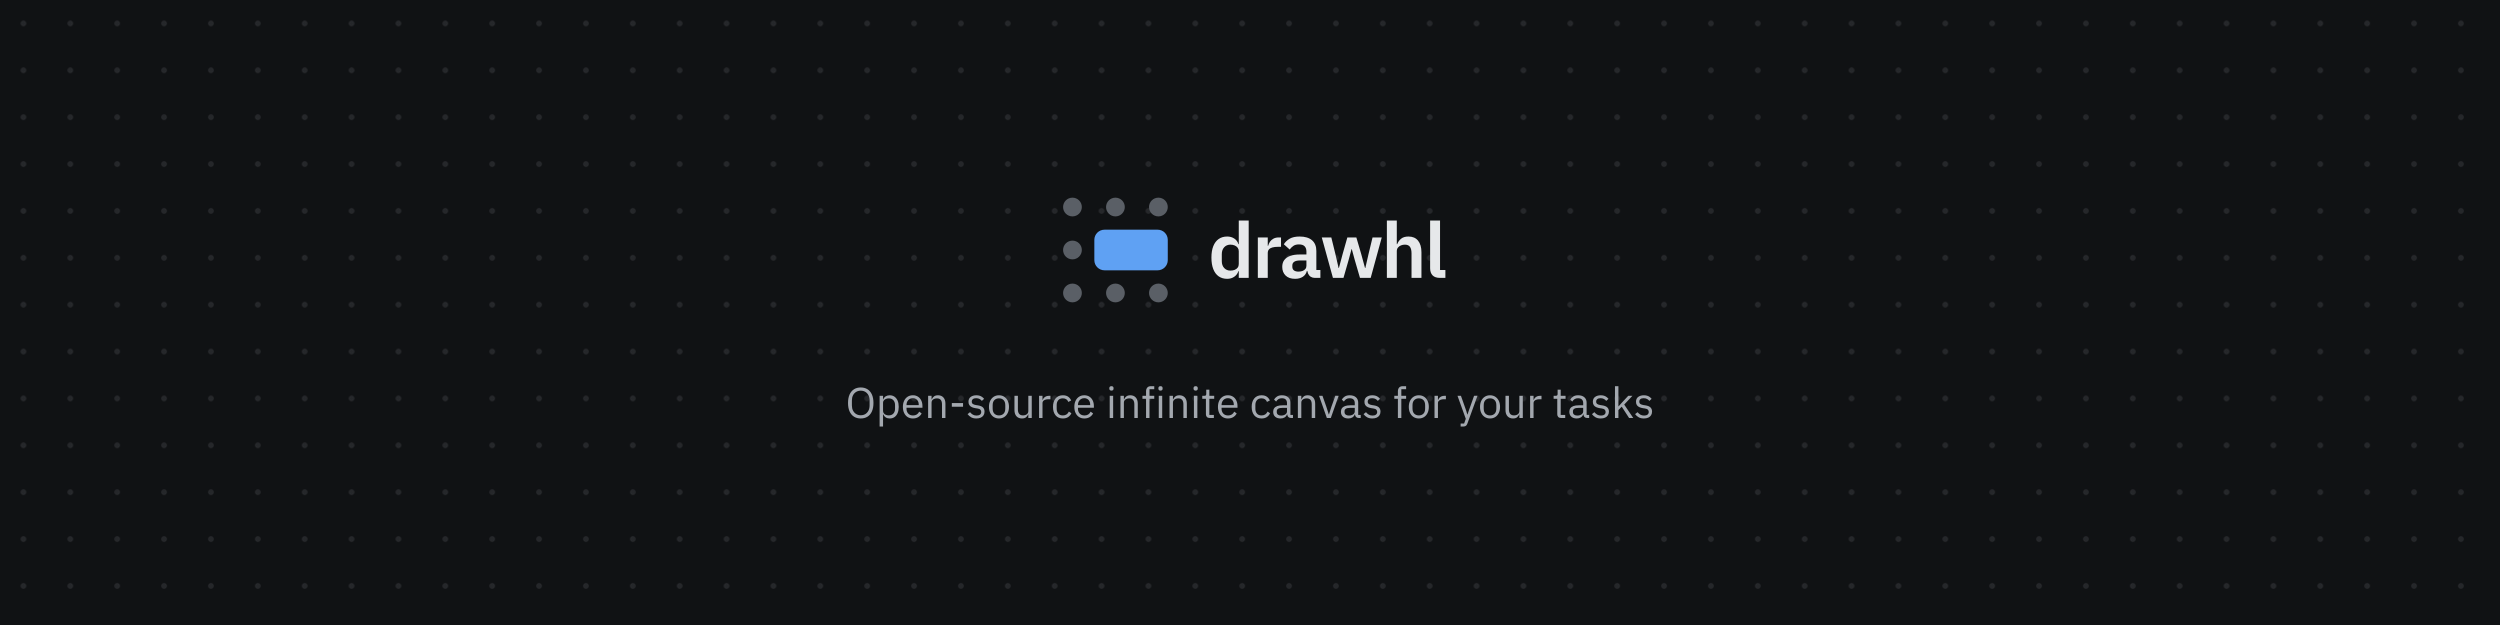
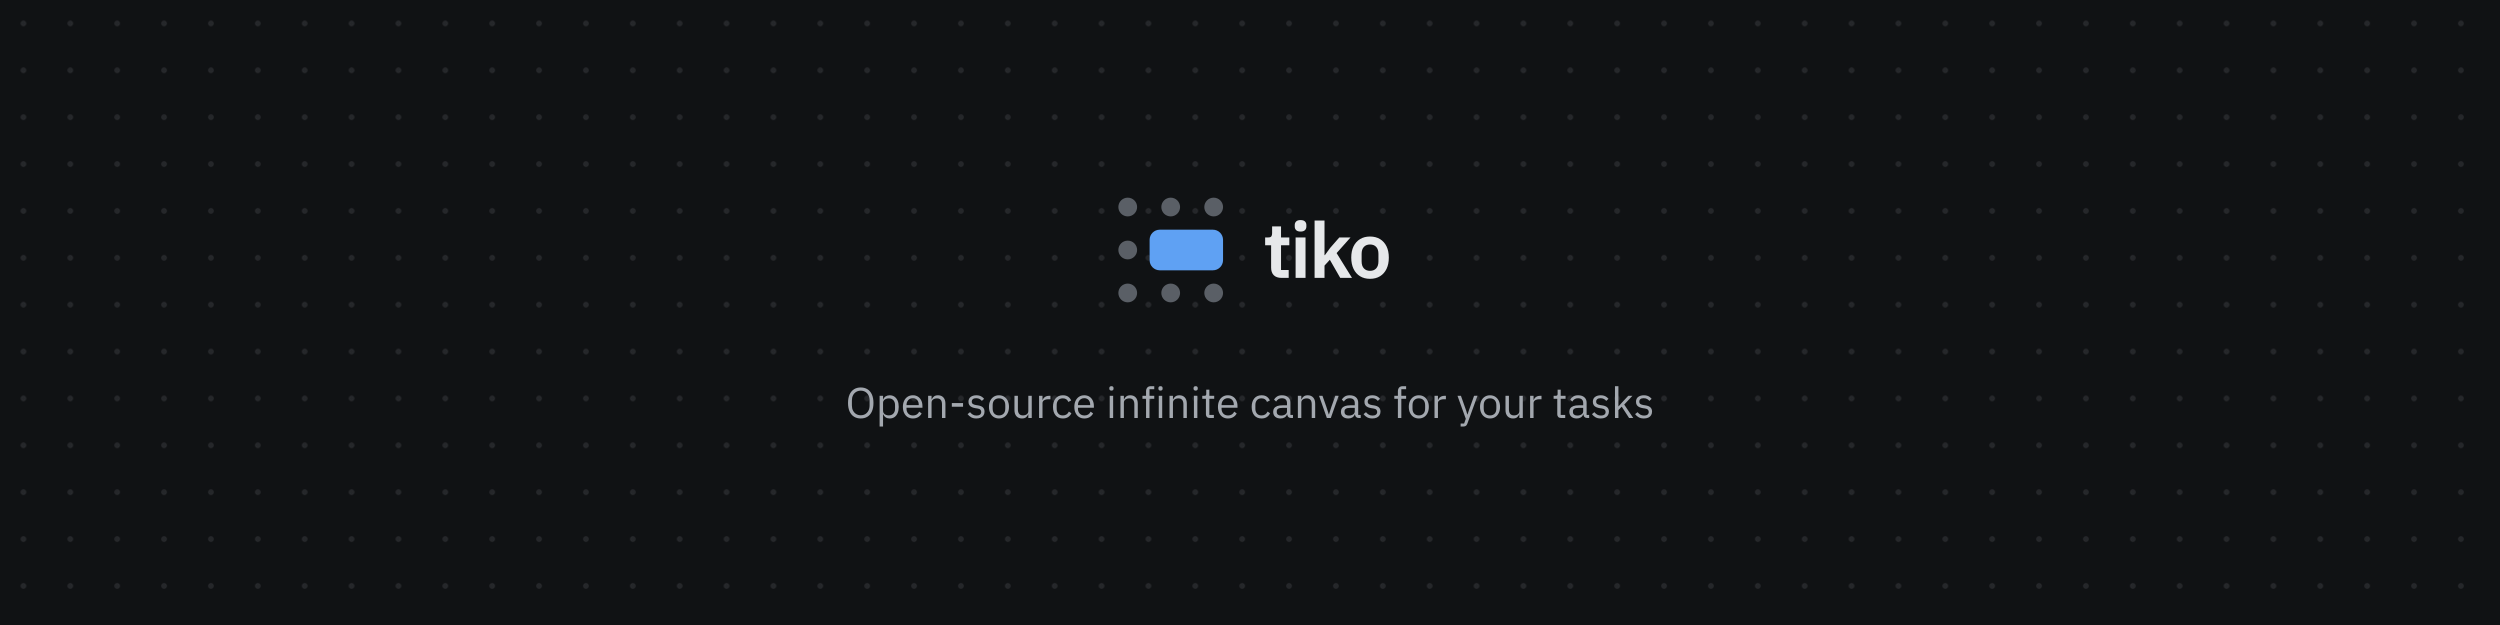
<svg xmlns="http://www.w3.org/2000/svg" width="1280" height="320" viewBox="0 0 1280 320" fill="none">
  <defs>
    <pattern id="g" width="24" height="24" patternUnits="userSpaceOnUse">
      <circle cx="12.0" cy="12.0" r="1.5" fill="#25272A" />
    </pattern>
  </defs>
  <rect width="1280" height="320" fill="#101214" />
  <rect width="1280" height="320" fill="url(#g)" />
-   <g transform="translate(539.1 96.0)">
+   <g transform="translate(567.4 96.0)">
    <g transform="translate(0.00 0.00) scale(2)">
      <g id="emblem">
        <circle cx="5" cy="5" r="2.4" fill="#5A5F66" />
        <circle cx="16" cy="5" r="2.4" fill="#5A5F66" />
        <circle cx="27" cy="5" r="2.4" fill="#5A5F66" />
        <circle cx="5" cy="16" r="2.4" fill="#5A5F66" />
        <circle cx="5" cy="27" r="2.4" fill="#5A5F66" />
        <circle cx="16" cy="27" r="2.4" fill="#5A5F66" />
        <circle cx="27" cy="27" r="2.4" fill="#5A5F66" />
        <rect x="10.6" y="10.8" width="18.8" height="10.4" rx="2.6" fill="#5FA1F3" />
      </g>
    </g>
-     <path d="M95.15 46.28V42.83H94.95Q94.4 44.62 92.85 45.69Q91.3 46.76 89.24 46.76Q86.66 46.76 84.86 45.49Q83.05 44.22 82.1 41.78Q81.15 39.34 81.15 35.89Q81.15 32.44 82.1 30.04Q83.05 27.64 84.86 26.37Q86.66 25.1 89.24 25.1Q91.3 25.1 92.87 26.15Q94.44 27.2 94.95 28.98H95.15V16.92H100.23V46.28ZM90.87 42.55Q92.1 42.55 93.07 42.16Q94.04 41.76 94.6 41.01Q95.15 40.25 95.15 39.18V32.6Q95.15 31.6 94.6 30.85Q94.04 30.1 93.07 29.68Q92.1 29.26 90.87 29.26Q88.92 29.26 87.69 30.59Q86.46 31.92 86.46 34.14V37.71Q86.46 39.9 87.69 41.23Q88.92 42.55 90.87 42.55ZM109.99 46.28H104.91V25.57H109.99V29.86H110.19Q110.47 28.75 111.12 27.77Q111.78 26.8 112.91 26.19Q114.04 25.57 115.67 25.57H116.78V30.37H115.19Q113.48 30.37 112.31 30.71Q111.14 31.05 110.57 31.74Q109.99 32.44 109.99 33.59ZM136.94 46.28H134.12Q132.97 46.28 132.07 45.75Q131.18 45.21 130.69 44.18Q130.19 43.15 130.19 41.76V41.32L131.46 42.71H130.03Q129.52 44.7 127.91 45.73Q126.3 46.76 124 46.76Q120.83 46.76 119.12 45.07Q117.41 43.39 117.41 40.65Q117.41 38.51 118.46 37.12Q119.52 35.73 121.5 35.02Q123.48 34.3 126.26 34.3H129.79V32.79Q129.79 31.09 128.88 30.12Q127.97 29.14 125.94 29.14Q124.16 29.14 123.07 29.92Q121.98 30.69 121.22 31.76L118.21 29.06Q119.36 27.28 121.26 26.19Q123.17 25.1 126.3 25.1Q130.47 25.1 132.67 27.02Q134.87 28.94 134.87 32.48V42.24H136.94ZM129.79 37.36H126.54Q124.56 37.36 123.56 38.01Q122.57 38.67 122.57 39.9V40.57Q122.57 41.8 123.4 42.44Q124.24 43.07 125.71 43.07Q126.86 43.07 127.77 42.73Q128.68 42.4 129.24 41.72Q129.79 41.05 129.79 40.09ZM143.36 46.28 137.65 25.57H142.53L144.63 34.1L146.26 41.21H146.42L148.32 34.1L150.74 25.57H155.35L157.85 34.1L159.79 41.21H159.95L161.58 34.1L163.64 25.57H168.36L162.69 46.28H157.21L154.55 37.16L153.01 31.52H152.89L151.38 37.16L148.76 46.28ZM170.98 46.28V16.92H176.06V29.02H176.26Q176.89 27.36 178.26 26.23Q179.63 25.1 182.05 25.1Q185.23 25.1 186.95 27.22Q188.68 29.34 188.68 33.19V46.28H183.6V33.71Q183.6 31.52 182.81 30.39Q182.01 29.26 180.19 29.26Q179.16 29.26 178.2 29.64Q177.25 30.02 176.66 30.75Q176.06 31.48 176.06 32.6V46.28ZM200.94 46.28H198.2Q195.62 46.28 194.37 44.98Q193.12 43.67 193.12 41.29V16.92H198.2V42.24H200.94Z" fill="#E6E8EA" />
+     <path d="M92.41 46.28H88.76Q86.15 46.28 84.78 44.92Q83.41 43.55 83.41 41.01V29.58H80.35V25.57H81.94Q83.09 25.57 83.51 25.04Q83.92 24.5 83.92 23.43V19.9H88.49V25.57H92.73V29.58H88.49V42.24H92.41ZM98.49 22.56Q96.94 22.56 96.22 21.82Q95.51 21.09 95.51 20.02V19.22Q95.51 18.11 96.22 17.4Q96.94 16.68 98.49 16.68Q100.03 16.68 100.75 17.4Q101.46 18.11 101.46 19.22V20.02Q101.46 21.09 100.75 21.82Q100.03 22.56 98.49 22.56ZM95.95 46.28V25.57H101.03V46.28ZM105.67 46.28V16.92H110.75V30.41V34.62H110.95L113.68 30.89L118.33 25.57H124.08L116.94 33.59L124.83 46.28H118.8L113.48 37L110.75 39.98V46.28ZM134.04 46.76Q131.1 46.76 128.94 45.43Q126.78 44.1 125.61 41.66Q124.44 39.22 124.44 35.89Q124.44 32.56 125.61 30.15Q126.78 27.75 128.94 26.42Q131.1 25.1 134.04 25.1Q137.02 25.1 139.18 26.42Q141.34 27.75 142.51 30.15Q143.68 32.56 143.68 35.89Q143.68 39.22 142.51 41.66Q141.34 44.1 139.18 45.43Q137.02 46.76 134.04 46.76ZM134.04 42.67Q136.06 42.67 137.21 41.42Q138.36 40.17 138.36 37.83V33.98Q138.36 31.64 137.21 30.41Q136.06 29.18 134.04 29.18Q132.09 29.18 130.92 30.41Q129.75 31.64 129.75 33.98V37.83Q129.75 40.17 130.92 41.42Q132.09 42.67 134.04 42.67Z" fill="#E6E8EA" />
  </g>
  <path d="M440.7 214.26Q438.72 214.26 437.26 213.35Q435.8 212.44 434.99 210.67Q434.19 208.9 434.19 206.32Q434.19 203.75 434.99 201.98Q435.8 200.21 437.26 199.29Q438.72 198.38 440.7 198.38Q442.68 198.38 444.14 199.29Q445.61 200.21 446.41 201.98Q447.21 203.75 447.21 206.32Q447.21 208.9 446.41 210.67Q445.61 212.44 444.14 213.35Q442.68 214.26 440.7 214.26ZM440.7 212.61Q442.04 212.61 443.06 211.99Q444.07 211.36 444.65 210.24Q445.23 209.12 445.23 207.6V205.05Q445.23 203.53 444.65 202.39Q444.07 201.26 443.06 200.65Q442.04 200.03 440.7 200.03Q439.38 200.03 438.36 200.65Q437.34 201.26 436.75 202.39Q436.17 203.53 436.17 205.05V207.6Q436.17 209.12 436.75 210.24Q437.34 211.36 438.36 211.99Q439.38 212.61 440.7 212.61ZM450.36 218.4V202.65H452.12V204.5H452.21Q452.65 203.42 453.51 202.9Q454.36 202.38 455.53 202.38Q456.96 202.38 457.99 203.11Q459.03 203.84 459.59 205.17Q460.15 206.5 460.15 208.32Q460.15 210.13 459.59 211.47Q459.03 212.81 457.99 213.54Q456.96 214.26 455.53 214.26Q454.36 214.26 453.54 213.74Q452.71 213.21 452.21 212.15H452.12V218.4ZM455.05 212.68Q456.54 212.68 457.4 211.75Q458.26 210.81 458.26 209.29V207.36Q458.26 205.84 457.4 204.9Q456.54 203.97 455.05 203.97Q454.25 203.97 453.58 204.25Q452.91 204.54 452.52 205.02Q452.12 205.51 452.12 206.15V210.37Q452.12 211.1 452.52 211.61Q452.91 212.13 453.58 212.41Q454.25 212.68 455.05 212.68ZM467.39 214.26Q465.85 214.26 464.7 213.53Q463.56 212.79 462.92 211.46Q462.28 210.13 462.28 208.32Q462.28 206.52 462.92 205.19Q463.56 203.86 464.7 203.12Q465.85 202.38 467.39 202.38Q468.91 202.38 470.01 203.1Q471.11 203.81 471.7 205.07Q472.29 206.32 472.29 207.93V208.76H464.13V209.29Q464.13 210.77 465.02 211.75Q465.91 212.72 467.5 212.72Q468.58 212.72 469.38 212.22Q470.18 211.71 470.62 210.77L471.88 211.67Q471.33 212.81 470.16 213.54Q468.99 214.26 467.39 214.26ZM467.39 203.86Q466.44 203.86 465.71 204.3Q464.97 204.74 464.55 205.52Q464.13 206.3 464.13 207.29V207.44H470.4V207.2Q470.4 206.19 470.03 205.44Q469.65 204.69 468.97 204.28Q468.29 203.86 467.39 203.86ZM476.96 214H475.2V202.65H476.96V204.5H477.05Q477.46 203.53 478.22 202.96Q478.98 202.38 480.26 202.38Q482.02 202.38 483.04 203.52Q484.06 204.65 484.06 206.72V214H482.3V207.03Q482.3 205.51 481.65 204.74Q481.01 203.97 479.73 203.97Q479.03 203.97 478.39 204.2Q477.75 204.43 477.35 204.91Q476.96 205.4 476.96 206.12ZM493.08 208.26H487.34V206.37H493.08ZM499.88 214.26Q498.32 214.26 497.24 213.66Q496.16 213.05 495.39 212.04L496.65 211.03Q497.31 211.84 498.12 212.31Q498.94 212.77 500.01 212.77Q501.14 212.77 501.76 212.28Q502.39 211.8 502.39 210.92Q502.39 210.26 501.96 209.78Q501.53 209.29 500.41 209.14L499.51 209.01Q498.47 208.85 497.64 208.49Q496.8 208.13 496.33 207.45Q495.86 206.78 495.86 205.73Q495.86 204.03 497.01 203.21Q498.17 202.38 499.9 202.38Q500.83 202.38 501.54 202.6Q502.26 202.82 502.83 203.23Q503.4 203.64 503.86 204.21L502.7 205.27Q502.32 204.74 501.6 204.31Q500.87 203.88 499.77 203.88Q498.69 203.88 498.12 204.35Q497.55 204.83 497.55 205.64Q497.55 206.45 498.11 206.84Q498.67 207.22 499.73 207.4L500.61 207.53Q502.5 207.82 503.29 208.62Q504.08 209.42 504.08 210.72Q504.08 211.82 503.58 212.61Q503.07 213.41 502.13 213.84Q501.18 214.26 499.88 214.26ZM511.48 214.26Q509.96 214.26 508.8 213.53Q507.65 212.79 507 211.46Q506.35 210.13 506.35 208.32Q506.35 206.52 507 205.19Q507.65 203.86 508.8 203.12Q509.96 202.38 511.48 202.38Q512.99 202.38 514.15 203.12Q515.3 203.86 515.95 205.19Q516.6 206.52 516.6 208.32Q516.6 210.13 515.95 211.46Q515.3 212.79 514.15 213.53Q512.99 214.26 511.48 214.26ZM511.48 212.7Q512.91 212.7 513.81 211.82Q514.71 210.94 514.71 209.14V207.51Q514.71 205.71 513.81 204.83Q512.91 203.95 511.48 203.95Q510.07 203.95 509.15 204.83Q508.24 205.71 508.24 207.51V209.14Q508.24 210.94 509.15 211.82Q510.07 212.7 511.48 212.7ZM526.5 214V212.15H526.41Q526.08 212.97 525.37 213.62Q524.65 214.26 523.22 214.26Q521.49 214.26 520.44 213.13Q519.4 212 519.4 209.93V202.65H521.16V209.62Q521.16 211.14 521.82 211.91Q522.48 212.68 523.75 212.68Q524.46 212.68 525.08 212.45Q525.71 212.22 526.11 211.73Q526.5 211.25 526.5 210.5V202.65H528.26V214ZM533.76 214H532V202.65H533.76V204.74H533.87Q534.07 204.19 534.49 203.71Q534.91 203.24 535.57 202.94Q536.23 202.65 537.15 202.65H537.83V204.41H536.8Q535.85 204.41 535.17 204.66Q534.49 204.91 534.12 205.33Q533.76 205.75 533.76 206.3ZM544.19 214.26Q541.79 214.26 540.46 212.66Q539.13 211.05 539.13 208.32Q539.13 205.6 540.46 203.99Q541.79 202.38 544.19 202.38Q545.88 202.38 546.92 203.13Q547.95 203.88 548.44 205.05L546.96 205.79Q546.65 204.91 545.94 204.43Q545.22 203.95 544.19 203.95Q542.63 203.95 541.83 204.9Q541.02 205.86 541.02 207.36V209.29Q541.02 210.77 541.83 211.73Q542.63 212.7 544.19 212.7Q545.27 212.7 546.04 212.2Q546.81 211.69 547.27 210.72L548.55 211.58Q548 212.79 546.91 213.53Q545.82 214.26 544.19 214.26ZM555.17 214.26Q553.63 214.26 552.48 213.53Q551.34 212.79 550.7 211.46Q550.06 210.13 550.06 208.32Q550.06 206.52 550.7 205.19Q551.34 203.86 552.48 203.12Q553.63 202.38 555.17 202.38Q556.69 202.38 557.79 203.1Q558.89 203.81 559.48 205.07Q560.07 206.32 560.07 207.93V208.76H551.91V209.29Q551.91 210.77 552.8 211.75Q553.69 212.72 555.28 212.72Q556.36 212.72 557.16 212.22Q557.96 211.71 558.4 210.77L559.66 211.67Q559.11 212.81 557.94 213.54Q556.77 214.26 555.17 214.26ZM555.17 203.86Q554.22 203.86 553.48 204.3Q552.75 204.74 552.33 205.52Q551.91 206.3 551.91 207.29V207.44H558.18V207.2Q558.18 206.19 557.81 205.44Q557.43 204.69 556.75 204.28Q556.07 203.86 555.17 203.86ZM569.05 199.99Q568.5 199.99 568.24 199.71Q567.97 199.44 567.97 199V198.71Q567.97 198.27 568.24 198Q568.5 197.72 569.05 197.72Q569.62 197.72 569.88 198Q570.13 198.27 570.13 198.71V199Q570.13 199.44 569.88 199.71Q569.62 199.99 569.05 199.99ZM568.17 214V202.65H569.93V214ZM575.43 214H573.67V202.65H575.43V204.5H575.52Q575.94 203.53 576.69 202.96Q577.45 202.38 578.73 202.38Q580.49 202.38 581.51 203.52Q582.54 204.65 582.54 206.72V214H580.78V207.03Q580.78 205.51 580.13 204.74Q579.48 203.97 578.2 203.97Q577.5 203.97 576.86 204.2Q576.22 204.43 575.83 204.91Q575.43 205.4 575.43 206.12ZM586.78 214V204.19H584.93V202.65H586.78V200.36Q586.78 199.19 587.4 198.46Q588.01 197.72 589.27 197.72H590.98V199.26H588.54V202.65H590.98V204.19H588.54V214ZM594.17 199.99Q593.62 199.99 593.36 199.71Q593.1 199.44 593.1 199V198.71Q593.1 198.27 593.36 198Q593.62 197.72 594.17 197.72Q594.75 197.72 595 198Q595.25 198.27 595.25 198.71V199Q595.25 199.44 595 199.71Q594.75 199.99 594.17 199.99ZM593.29 214V202.65H595.05V214ZM600.55 214H598.79V202.65H600.55V204.5H600.64Q601.06 203.53 601.82 202.96Q602.58 202.38 603.85 202.38Q605.61 202.38 606.64 203.52Q607.66 204.65 607.66 206.72V214H605.9V207.03Q605.9 205.51 605.25 204.74Q604.6 203.97 603.33 203.97Q602.62 203.97 601.98 204.2Q601.35 204.43 600.95 204.91Q600.55 205.4 600.55 206.12ZM612.17 199.99Q611.62 199.99 611.36 199.71Q611.09 199.44 611.09 199V198.71Q611.09 198.27 611.36 198Q611.62 197.72 612.17 197.72Q612.74 197.72 612.99 198Q613.25 198.27 613.25 198.71V199Q613.25 199.44 612.99 199.71Q612.74 199.99 612.17 199.99ZM611.29 214V202.65H613.05V214ZM621.5 214H619.3Q618.4 214 617.91 213.47Q617.43 212.94 617.43 212.13V204.19H615.56V202.65H616.61Q617.19 202.65 617.39 202.42Q617.6 202.19 617.6 201.61V199.5H619.19V202.65H621.67V204.19H619.19V212.46H621.5ZM628.69 214.26Q627.15 214.26 626.01 213.53Q624.86 212.79 624.23 211.46Q623.59 210.13 623.59 208.32Q623.59 206.52 624.23 205.19Q624.86 203.86 626.01 203.12Q627.15 202.38 628.69 202.38Q630.21 202.38 631.31 203.1Q632.41 203.81 633 205.07Q633.6 206.32 633.6 207.93V208.76H625.44V209.29Q625.44 210.77 626.33 211.75Q627.22 212.72 628.8 212.72Q629.88 212.72 630.68 212.22Q631.49 211.71 631.93 210.77L633.18 211.67Q632.63 212.81 631.46 213.54Q630.3 214.26 628.69 214.26ZM628.69 203.86Q627.75 203.86 627.01 204.3Q626.27 204.74 625.85 205.52Q625.44 206.3 625.44 207.29V207.44H631.71V207.2Q631.71 206.19 631.33 205.44Q630.96 204.69 630.28 204.28Q629.59 203.86 628.69 203.86ZM645.92 214.26Q643.52 214.26 642.19 212.66Q640.86 211.05 640.86 208.32Q640.86 205.6 642.19 203.99Q643.52 202.38 645.92 202.38Q647.61 202.38 648.65 203.13Q649.68 203.88 650.16 205.05L648.69 205.79Q648.38 204.91 647.67 204.43Q646.95 203.95 645.92 203.95Q644.36 203.95 643.55 204.9Q642.75 205.86 642.75 207.36V209.29Q642.75 210.77 643.55 211.73Q644.36 212.7 645.92 212.7Q647 212.7 647.77 212.2Q648.54 211.69 649 210.72L650.27 211.58Q649.72 212.79 648.63 213.53Q647.55 214.26 645.92 214.26ZM662 214H661.01Q660.31 214 659.87 213.7Q659.43 213.41 659.23 212.88Q659.03 212.35 659.03 211.67V211.51L659.71 212.15H658.94Q658.59 213.19 657.72 213.73Q656.85 214.26 655.66 214.26Q653.86 214.26 652.86 213.34Q651.86 212.42 651.86 210.83Q651.86 209.75 652.39 209.02Q652.91 208.28 653.98 207.89Q655.05 207.51 656.7 207.51H658.94V206.39Q658.94 205.18 658.28 204.54Q657.62 203.9 656.26 203.9Q655.25 203.9 654.54 204.36Q653.84 204.83 653.38 205.6L652.32 204.61Q652.78 203.7 653.79 203.04Q654.81 202.38 656.35 202.38Q658.39 202.38 659.55 203.4Q660.7 204.41 660.7 206.21V212.46H662ZM658.94 208.83H656.61Q655.11 208.83 654.41 209.27Q653.71 209.71 653.71 210.55V211.01Q653.71 211.84 654.32 212.31Q654.94 212.77 655.95 212.77Q656.83 212.77 657.5 212.49Q658.17 212.22 658.56 211.75Q658.94 211.27 658.94 210.7ZM666.27 214H664.51V202.65H666.27V204.5H666.36Q666.77 203.53 667.53 202.96Q668.29 202.38 669.57 202.38Q671.33 202.38 672.35 203.52Q673.37 204.65 673.37 206.72V214H671.61V207.03Q671.61 205.51 670.97 204.74Q670.32 203.97 669.04 203.97Q668.34 203.97 667.7 204.2Q667.06 204.43 666.66 204.91Q666.27 205.4 666.27 206.12ZM681.38 214H679.34L675.35 202.65H677.11L679.09 208.28L680.33 212.15H680.44L681.67 208.28L683.69 202.65H685.39ZM696.69 214H695.7Q695 214 694.56 213.7Q694.12 213.41 693.92 212.88Q693.72 212.35 693.72 211.67V211.51L694.41 212.15H693.64Q693.28 213.19 692.42 213.73Q691.55 214.26 690.36 214.26Q688.55 214.26 687.55 213.34Q686.55 212.42 686.55 210.83Q686.55 209.75 687.08 209.02Q687.61 208.28 688.68 207.89Q689.74 207.51 691.39 207.51H693.64V206.39Q693.64 205.18 692.98 204.54Q692.32 203.9 690.95 203.9Q689.94 203.9 689.24 204.36Q688.53 204.83 688.07 205.6L687.01 204.61Q687.48 203.7 688.49 203.04Q689.5 202.38 691.04 202.38Q693.09 202.38 694.24 203.4Q695.4 204.41 695.4 206.21V212.46H696.69ZM693.64 208.83H691.3Q689.81 208.83 689.1 209.27Q688.4 209.71 688.4 210.55V211.01Q688.4 211.84 689.02 212.31Q689.63 212.77 690.64 212.77Q691.52 212.77 692.2 212.49Q692.87 212.22 693.25 211.75Q693.64 211.27 693.64 210.7ZM702.61 214.26Q701.05 214.26 699.97 213.66Q698.89 213.05 698.12 212.04L699.38 211.03Q700.04 211.84 700.85 212.31Q701.67 212.77 702.74 212.77Q703.87 212.77 704.49 212.28Q705.12 211.8 705.12 210.92Q705.12 210.26 704.69 209.78Q704.26 209.29 703.14 209.14L702.24 209.01Q701.2 208.85 700.37 208.49Q699.53 208.13 699.06 207.45Q698.59 206.78 698.59 205.73Q698.59 204.03 699.74 203.21Q700.9 202.38 702.63 202.38Q703.56 202.38 704.27 202.6Q704.99 202.82 705.56 203.23Q706.13 203.64 706.59 204.21L705.43 205.27Q705.05 204.74 704.33 204.31Q703.6 203.88 702.5 203.88Q701.42 203.88 700.85 204.35Q700.28 204.83 700.28 205.64Q700.28 206.45 700.84 206.84Q701.4 207.22 702.46 207.4L703.34 207.53Q705.23 207.82 706.02 208.62Q706.81 209.42 706.81 210.72Q706.81 211.82 706.31 212.61Q705.8 213.41 704.86 213.84Q703.91 214.26 702.61 214.26ZM715.72 214V204.19H713.88V202.65H715.72V200.36Q715.72 199.19 716.34 198.46Q716.96 197.72 718.21 197.72H719.93V199.26H717.48V202.65H719.93V204.19H717.48V214ZM726.44 214.26Q724.92 214.26 723.77 213.53Q722.61 212.79 721.96 211.46Q721.31 210.13 721.31 208.32Q721.31 206.52 721.96 205.19Q722.61 203.86 723.77 203.12Q724.92 202.38 726.44 202.38Q727.96 202.38 729.11 203.12Q730.27 203.86 730.91 205.19Q731.56 206.52 731.56 208.32Q731.56 210.13 730.91 211.46Q730.27 212.79 729.11 213.53Q727.96 214.26 726.44 214.26ZM726.44 212.7Q727.87 212.7 728.77 211.82Q729.67 210.94 729.67 209.14V207.51Q729.67 205.71 728.77 204.83Q727.87 203.95 726.44 203.95Q725.03 203.95 724.12 204.83Q723.2 205.71 723.2 207.51V209.14Q723.2 210.94 724.12 211.82Q725.03 212.7 726.44 212.7ZM736.23 214H734.47V202.65H736.23V204.74H736.34Q736.54 204.19 736.95 203.71Q737.37 203.24 738.03 202.94Q738.69 202.65 739.62 202.65H740.3V204.41H739.26Q738.32 204.41 737.64 204.66Q736.95 204.91 736.59 205.33Q736.23 205.75 736.23 206.3ZM751.98 210.37 754.73 202.65H756.47L751.39 216.64Q751.14 217.32 750.85 217.71Q750.55 218.09 750.07 218.25Q749.58 218.4 748.75 218.4H747.84V216.86H749.63L750.48 214.44L746.24 202.65H748L750.73 210.37L751.25 212.22H751.36ZM762.89 214.26Q761.37 214.26 760.22 213.53Q759.06 212.79 758.42 211.46Q757.77 210.13 757.77 208.32Q757.77 206.52 758.42 205.19Q759.06 203.86 760.22 203.12Q761.37 202.38 762.89 202.38Q764.41 202.38 765.57 203.12Q766.72 203.86 767.37 205.19Q768.02 206.52 768.02 208.32Q768.02 210.13 767.37 211.46Q766.72 212.79 765.57 213.53Q764.41 214.26 762.89 214.26ZM762.89 212.7Q764.32 212.7 765.22 211.82Q766.13 210.94 766.13 209.14V207.51Q766.13 205.71 765.22 204.83Q764.32 203.95 762.89 203.95Q761.48 203.95 760.57 204.83Q759.66 205.71 759.66 207.51V209.14Q759.66 210.94 760.57 211.82Q761.48 212.7 762.89 212.7ZM777.92 214V212.15H777.83Q777.5 212.97 776.79 213.62Q776.07 214.26 774.64 214.26Q772.9 214.26 771.86 213.13Q770.81 212 770.81 209.93V202.65H772.57V209.62Q772.57 211.14 773.23 211.91Q773.89 212.68 775.17 212.68Q775.87 212.68 776.5 212.45Q777.13 212.22 777.52 211.73Q777.92 211.25 777.92 210.5V202.65H779.68V214ZM785.18 214H783.42V202.65H785.18V204.74H785.29Q785.49 204.19 785.9 203.71Q786.32 203.24 786.98 202.94Q787.64 202.65 788.57 202.65H789.25V204.41H788.21Q787.27 204.41 786.59 204.66Q785.9 204.91 785.54 205.33Q785.18 205.75 785.18 206.3ZM801.39 214H799.19Q798.29 214 797.81 213.47Q797.32 212.94 797.32 212.13V204.19H795.45V202.65H796.51Q797.08 202.65 797.29 202.42Q797.5 202.19 797.5 201.61V199.5H799.08V202.65H801.57V204.19H799.08V212.46H801.39ZM813.65 214H812.66Q811.95 214 811.51 213.7Q811.07 213.41 810.87 212.88Q810.68 212.35 810.68 211.67V211.51L811.36 212.15H810.59Q810.24 213.19 809.37 213.73Q808.5 214.26 807.31 214.26Q805.51 214.26 804.51 213.34Q803.5 212.42 803.5 210.83Q803.5 209.75 804.03 209.02Q804.56 208.28 805.63 207.89Q806.69 207.51 808.34 207.51H810.59V206.39Q810.59 205.18 809.93 204.54Q809.27 203.9 807.9 203.9Q806.89 203.9 806.19 204.36Q805.48 204.83 805.02 205.6L803.97 204.61Q804.43 203.7 805.44 203.04Q806.45 202.38 807.99 202.38Q810.04 202.38 811.19 203.4Q812.35 204.41 812.35 206.21V212.46H813.65ZM810.59 208.83H808.26Q806.76 208.83 806.06 209.27Q805.35 209.71 805.35 210.55V211.01Q805.35 211.84 805.97 212.31Q806.58 212.77 807.6 212.77Q808.48 212.77 809.15 212.49Q809.82 212.22 810.2 211.75Q810.59 211.27 810.59 210.7ZM819.56 214.26Q818 214.26 816.92 213.66Q815.85 213.05 815.08 212.04L816.33 211.03Q816.99 211.84 817.8 212.31Q818.62 212.77 819.7 212.77Q820.82 212.77 821.45 212.28Q822.07 211.8 822.07 210.92Q822.07 210.26 821.64 209.78Q821.21 209.29 820.09 209.14L819.19 209.01Q818.16 208.85 817.32 208.49Q816.48 208.13 816.01 207.45Q815.54 206.78 815.54 205.73Q815.54 204.03 816.69 203.21Q817.85 202.38 819.59 202.38Q820.51 202.38 821.23 202.6Q821.94 202.82 822.51 203.23Q823.08 203.64 823.55 204.21L822.38 205.27Q822.01 204.74 821.28 204.31Q820.55 203.88 819.45 203.88Q818.38 203.88 817.8 204.35Q817.23 204.83 817.23 205.64Q817.23 206.45 817.79 206.84Q818.35 207.22 819.41 207.4L820.29 207.53Q822.18 207.82 822.97 208.62Q823.77 209.42 823.77 210.72Q823.77 211.82 823.26 212.61Q822.75 213.41 821.81 213.84Q820.86 214.26 819.56 214.26ZM826.87 214V197.72H828.63V206.01V208.04H828.72L830.45 206.1L833.67 202.65H835.8L831.6 207.14L836.22 214H834.08L830.32 208.21L828.63 209.95V214ZM841.65 214.26Q840.09 214.26 839.01 213.66Q837.93 213.05 837.16 212.04L838.42 211.03Q839.08 211.84 839.89 212.31Q840.71 212.77 841.78 212.77Q842.91 212.77 843.53 212.28Q844.16 211.8 844.16 210.92Q844.16 210.26 843.73 209.78Q843.3 209.29 842.18 209.14L841.28 209.01Q840.24 208.85 839.41 208.49Q838.57 208.13 838.1 207.45Q837.63 206.78 837.63 205.73Q837.63 204.03 838.78 203.21Q839.94 202.38 841.67 202.38Q842.6 202.38 843.31 202.6Q844.03 202.82 844.6 203.23Q845.17 203.64 845.63 204.21L844.47 205.27Q844.09 204.74 843.37 204.31Q842.64 203.88 841.54 203.88Q840.46 203.88 839.89 204.35Q839.32 204.83 839.32 205.64Q839.32 206.45 839.88 206.84Q840.44 207.22 841.5 207.4L842.38 207.53Q844.27 207.82 845.06 208.62Q845.85 209.42 845.85 210.72Q845.85 211.82 845.35 212.61Q844.84 213.41 843.9 213.84Q842.95 214.26 841.65 214.26Z" fill="#A3A8AF" />
</svg>
